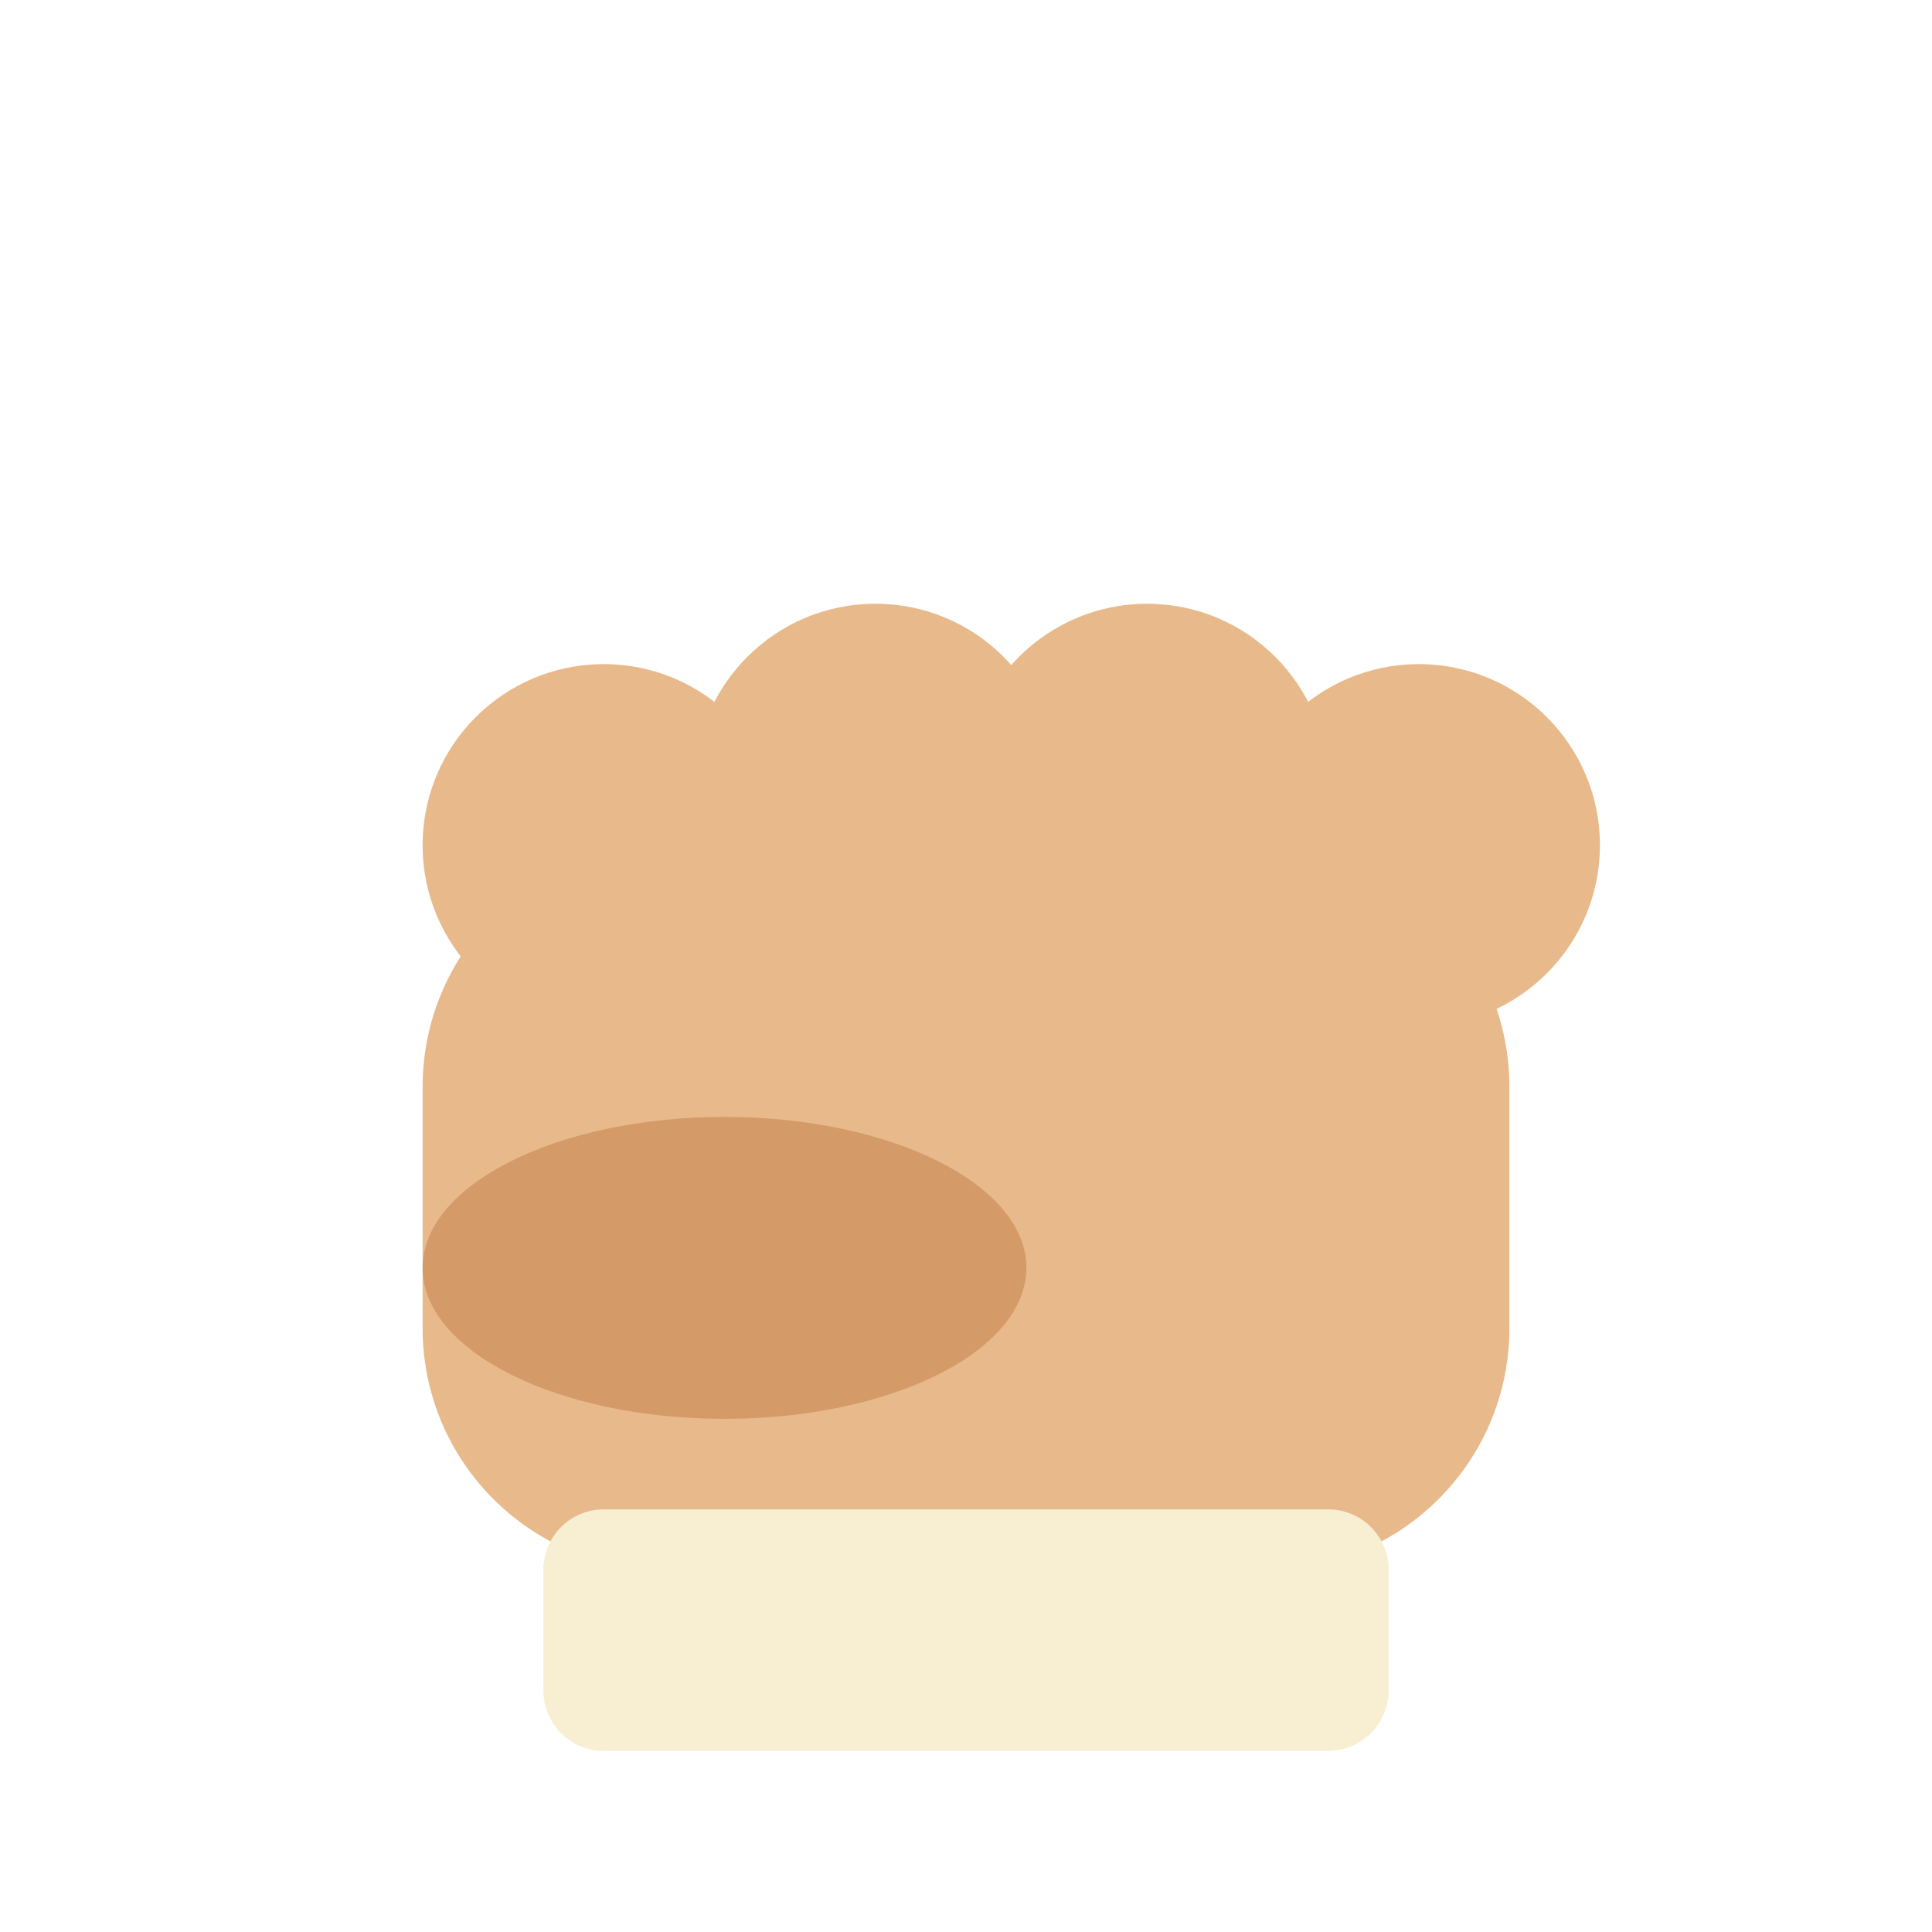
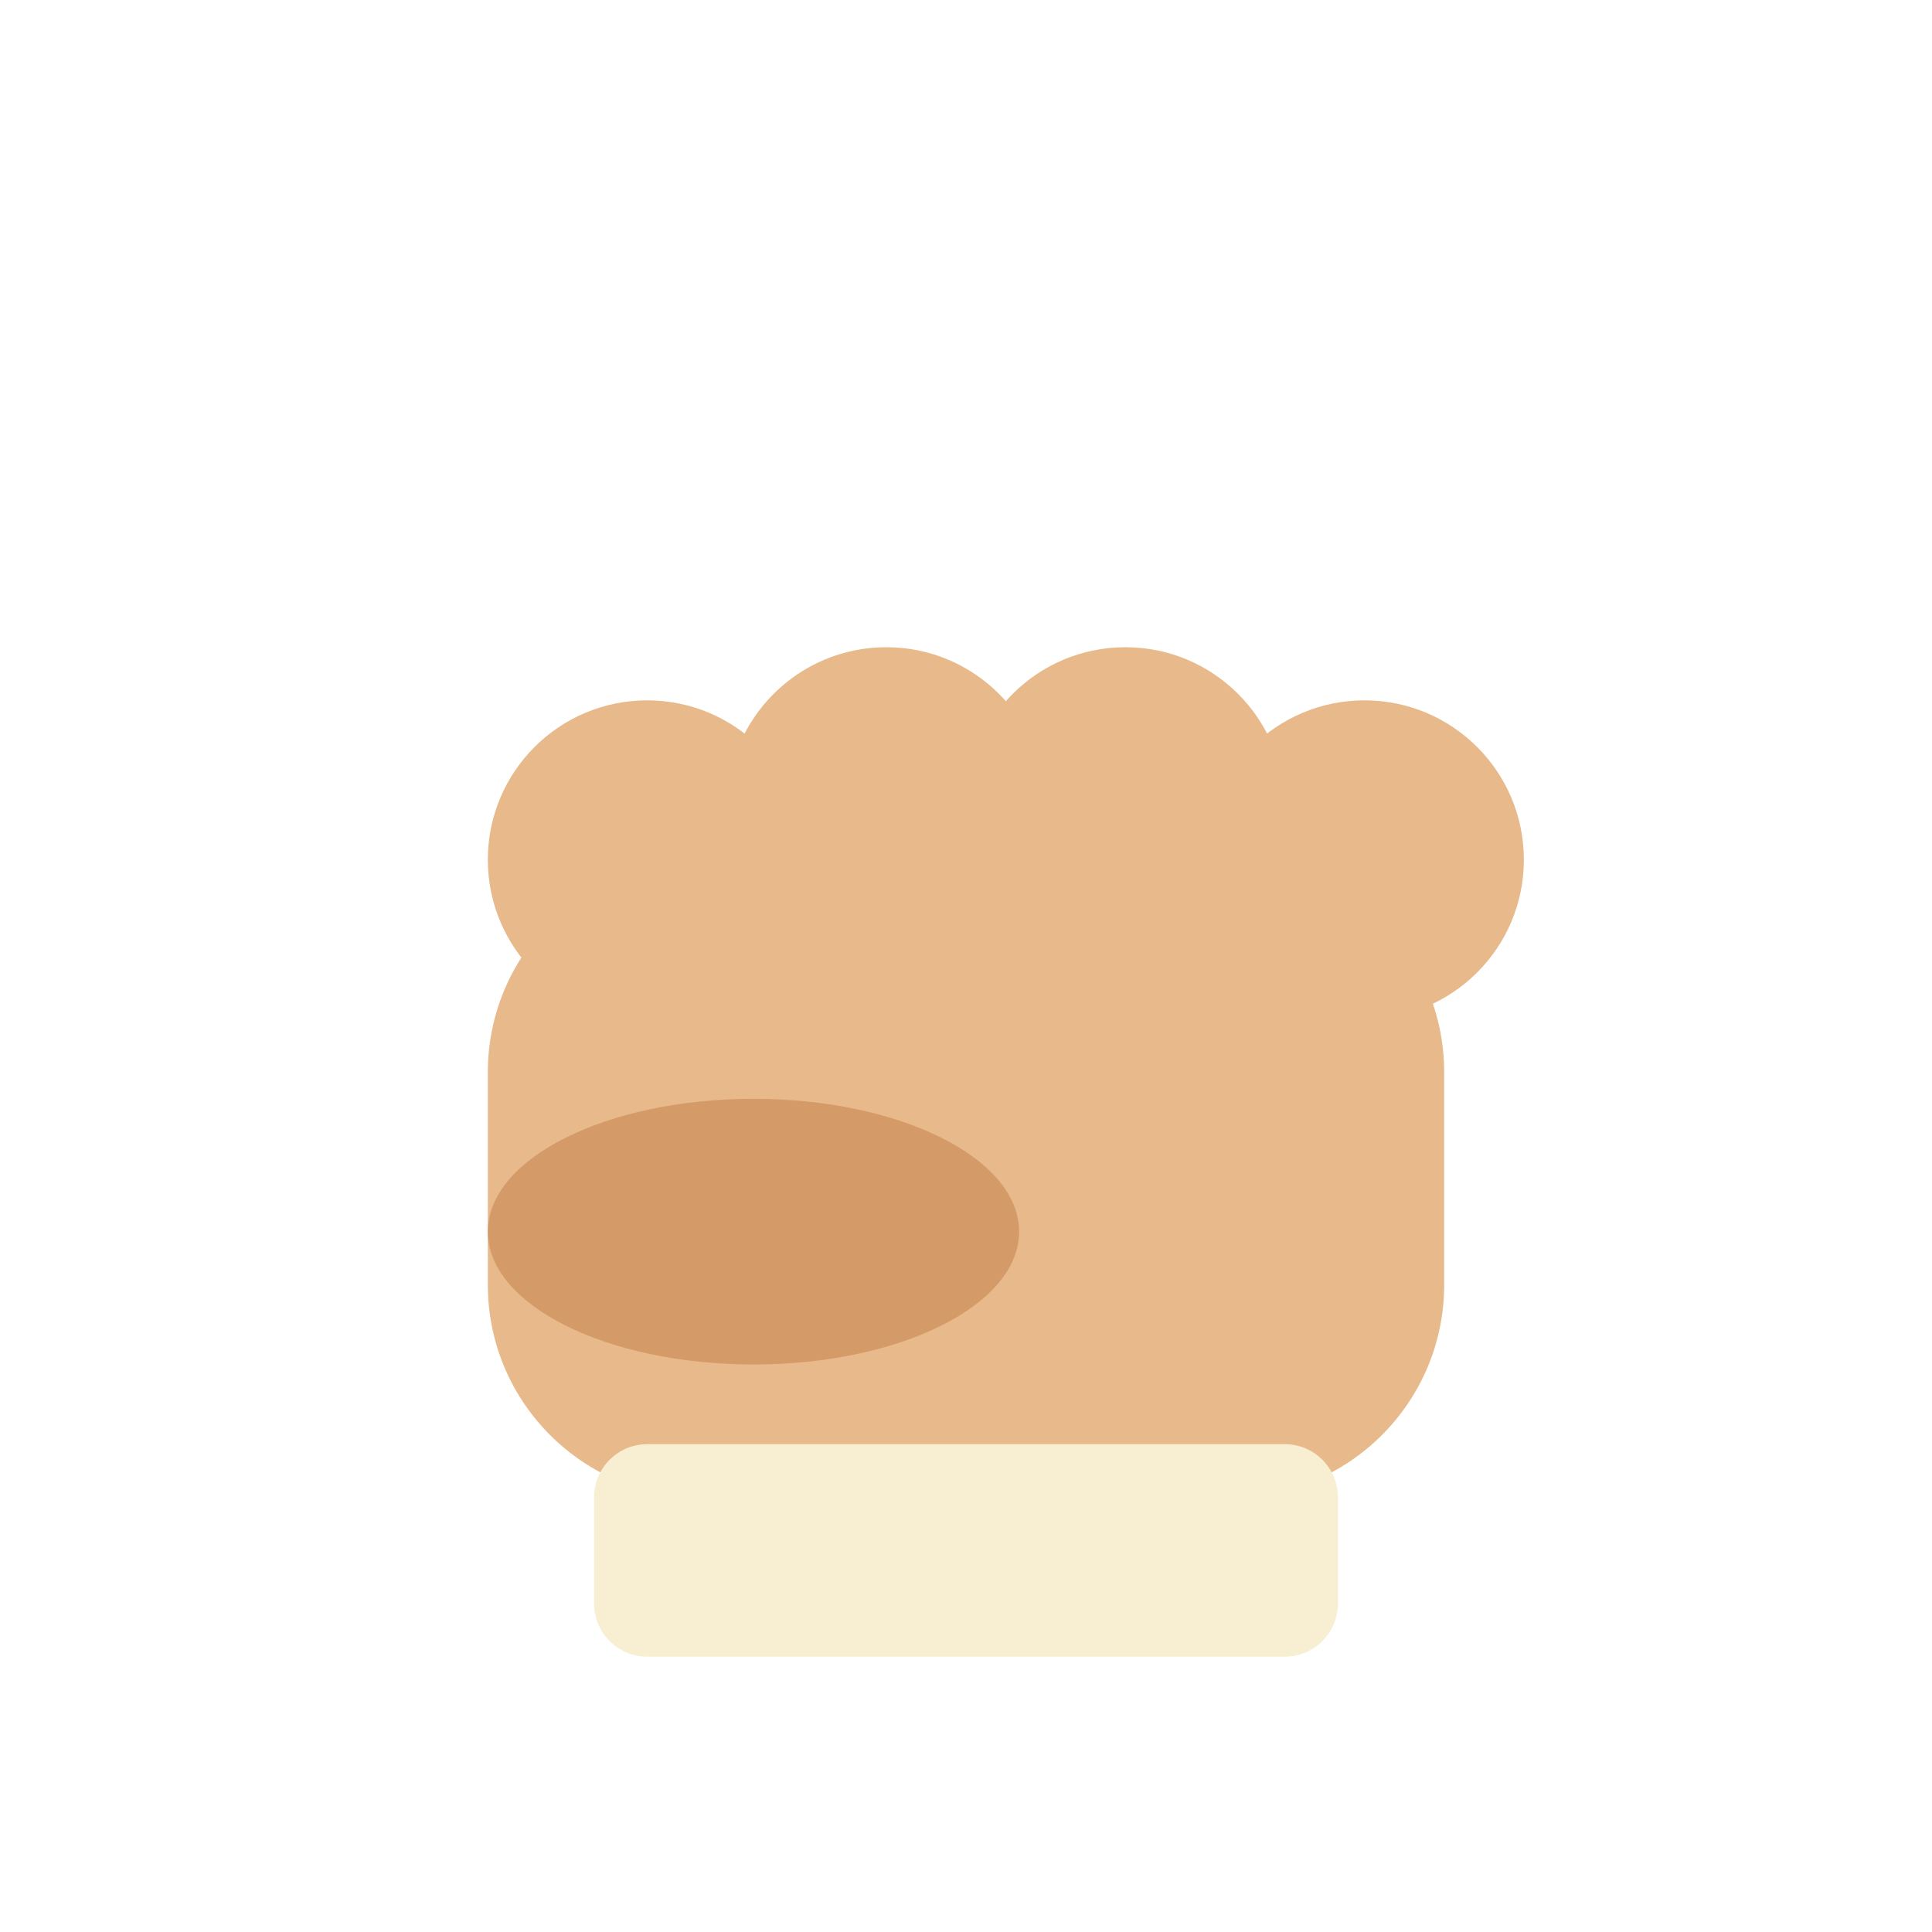
<svg xmlns="http://www.w3.org/2000/svg" viewBox="0 0 64 64" role="img" aria-label="fist">
-   <rect x="14" y="28" width="36" height="24" rx="8" fill="#e8b98a" />
-   <circle cx="20" cy="28" r="6" fill="#e8b98a" />
-   <circle cx="29" cy="26" r="6" fill="#e8b98a" />
-   <circle cx="38" cy="26" r="6" fill="#e8b98a" />
-   <circle cx="47" cy="28" r="6" fill="#e8b98a" />
-   <ellipse cx="24" cy="42" rx="10" ry="5" fill="#d49a68" />
-   <rect x="18" y="50" width="28" height="8" rx="2" fill="#f8eed2" />
+   <g transform="translate(32 32) scale(.88) translate(-32 -32)">
+     <rect x="14" y="28" width="36" height="24" rx="8" fill="#e8b98a" />
+     <circle cx="20" cy="28" r="6" fill="#e8b98a" />
+     <circle cx="29" cy="26" r="6" fill="#e8b98a" />
+     <circle cx="38" cy="26" r="6" fill="#e8b98a" />
+     <circle cx="47" cy="28" r="6" fill="#e8b98a" />
+     <ellipse cx="24" cy="42" rx="10" ry="5" fill="#d49a68" />
+     <rect x="18" y="50" width="28" height="8" rx="2" fill="#f8eed2" />
+   </g>
</svg>
